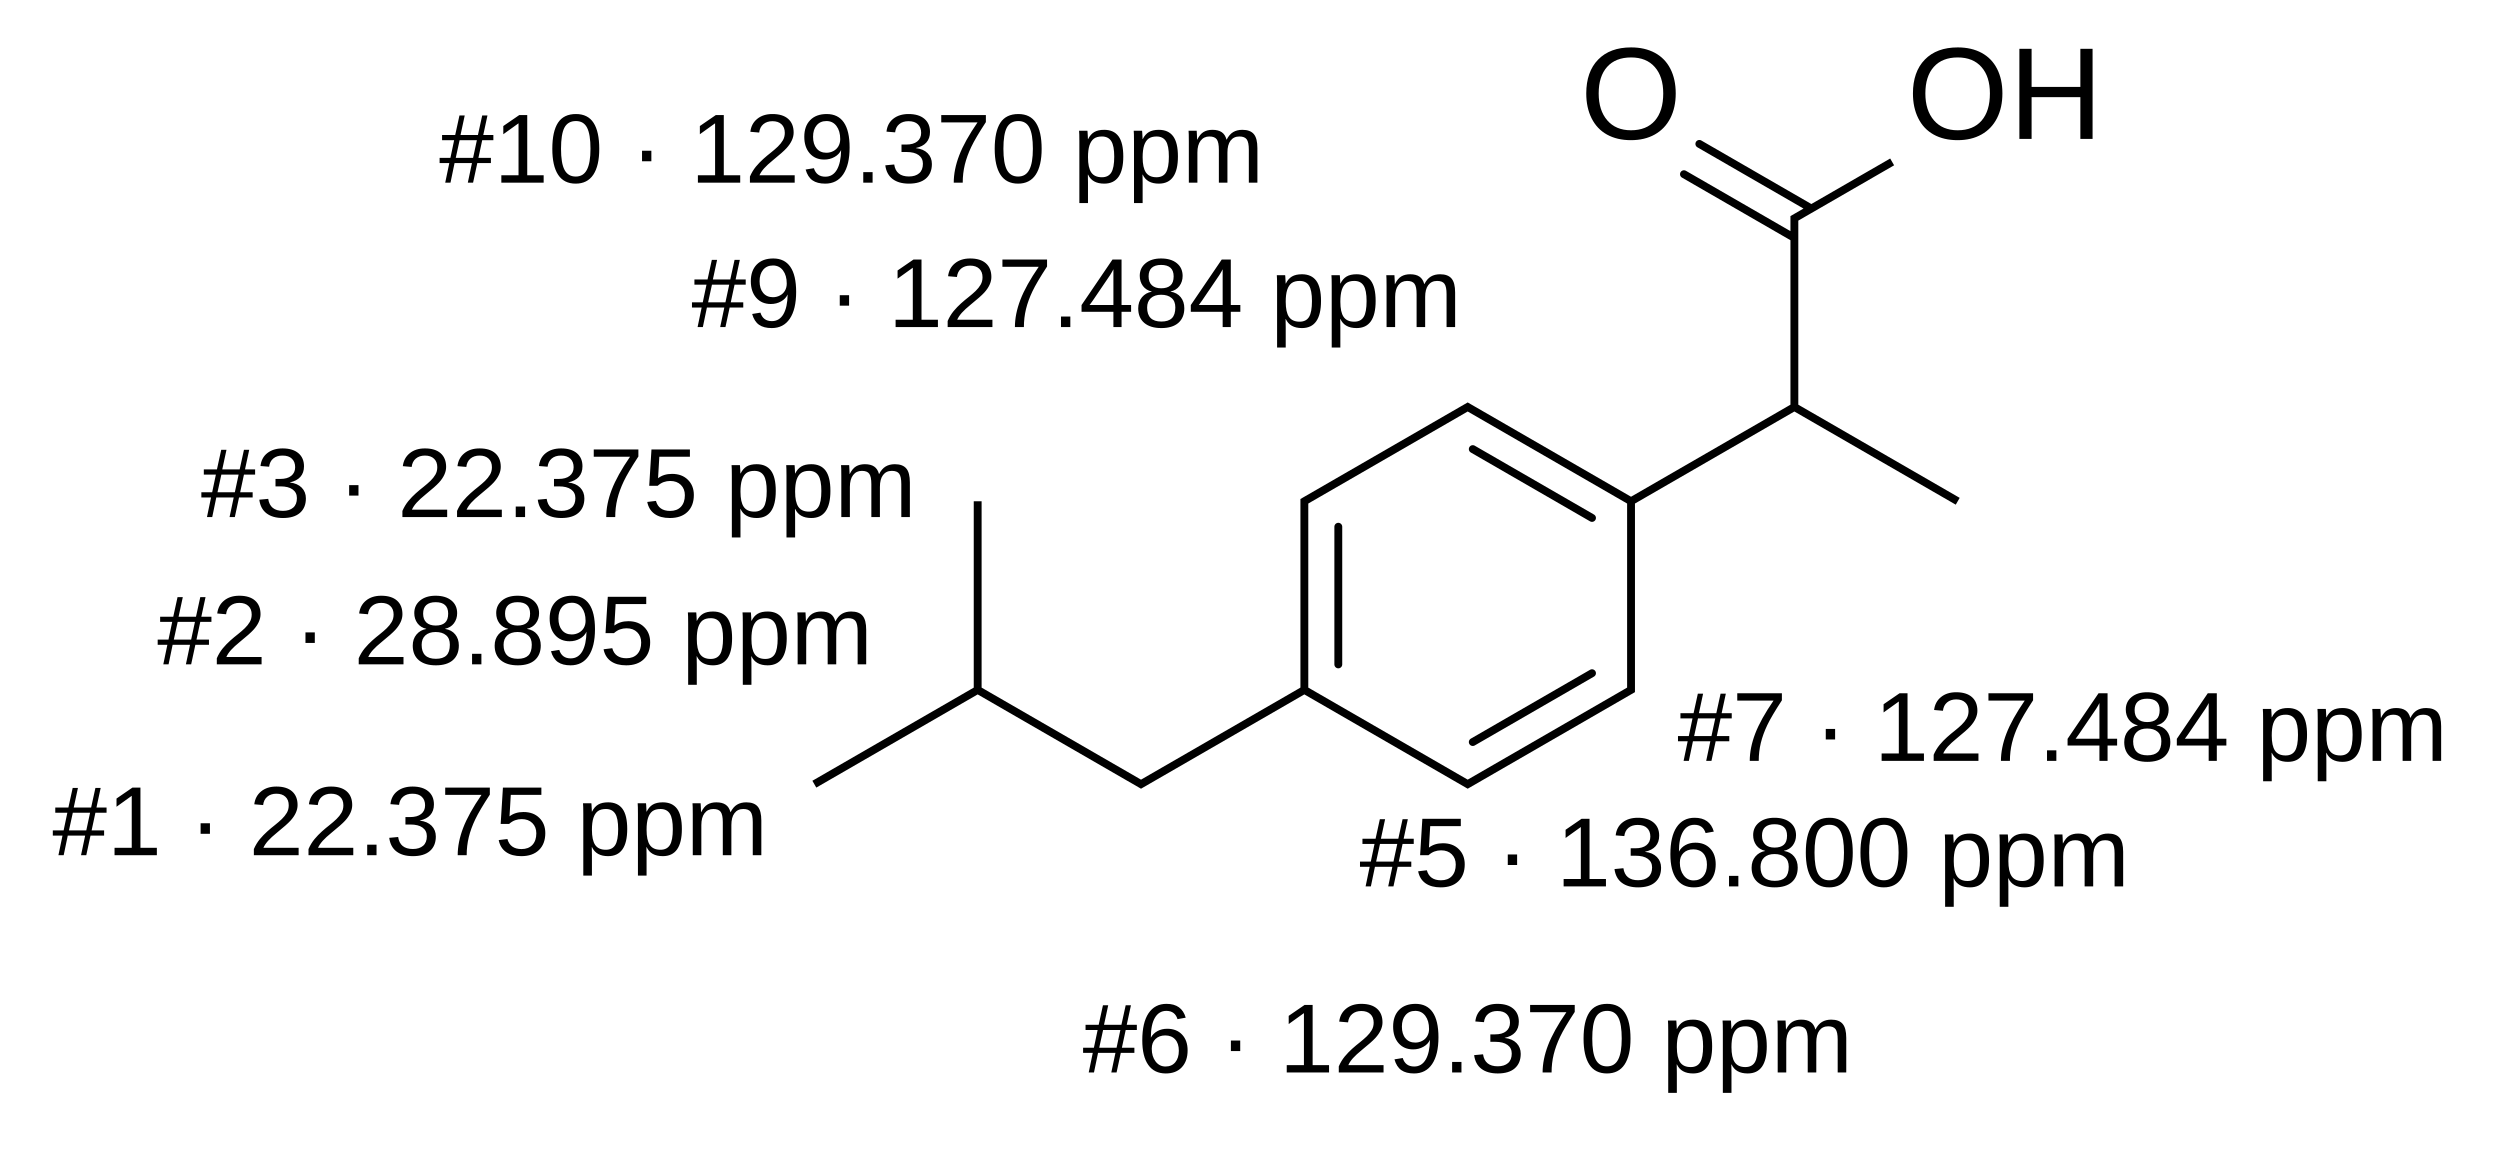
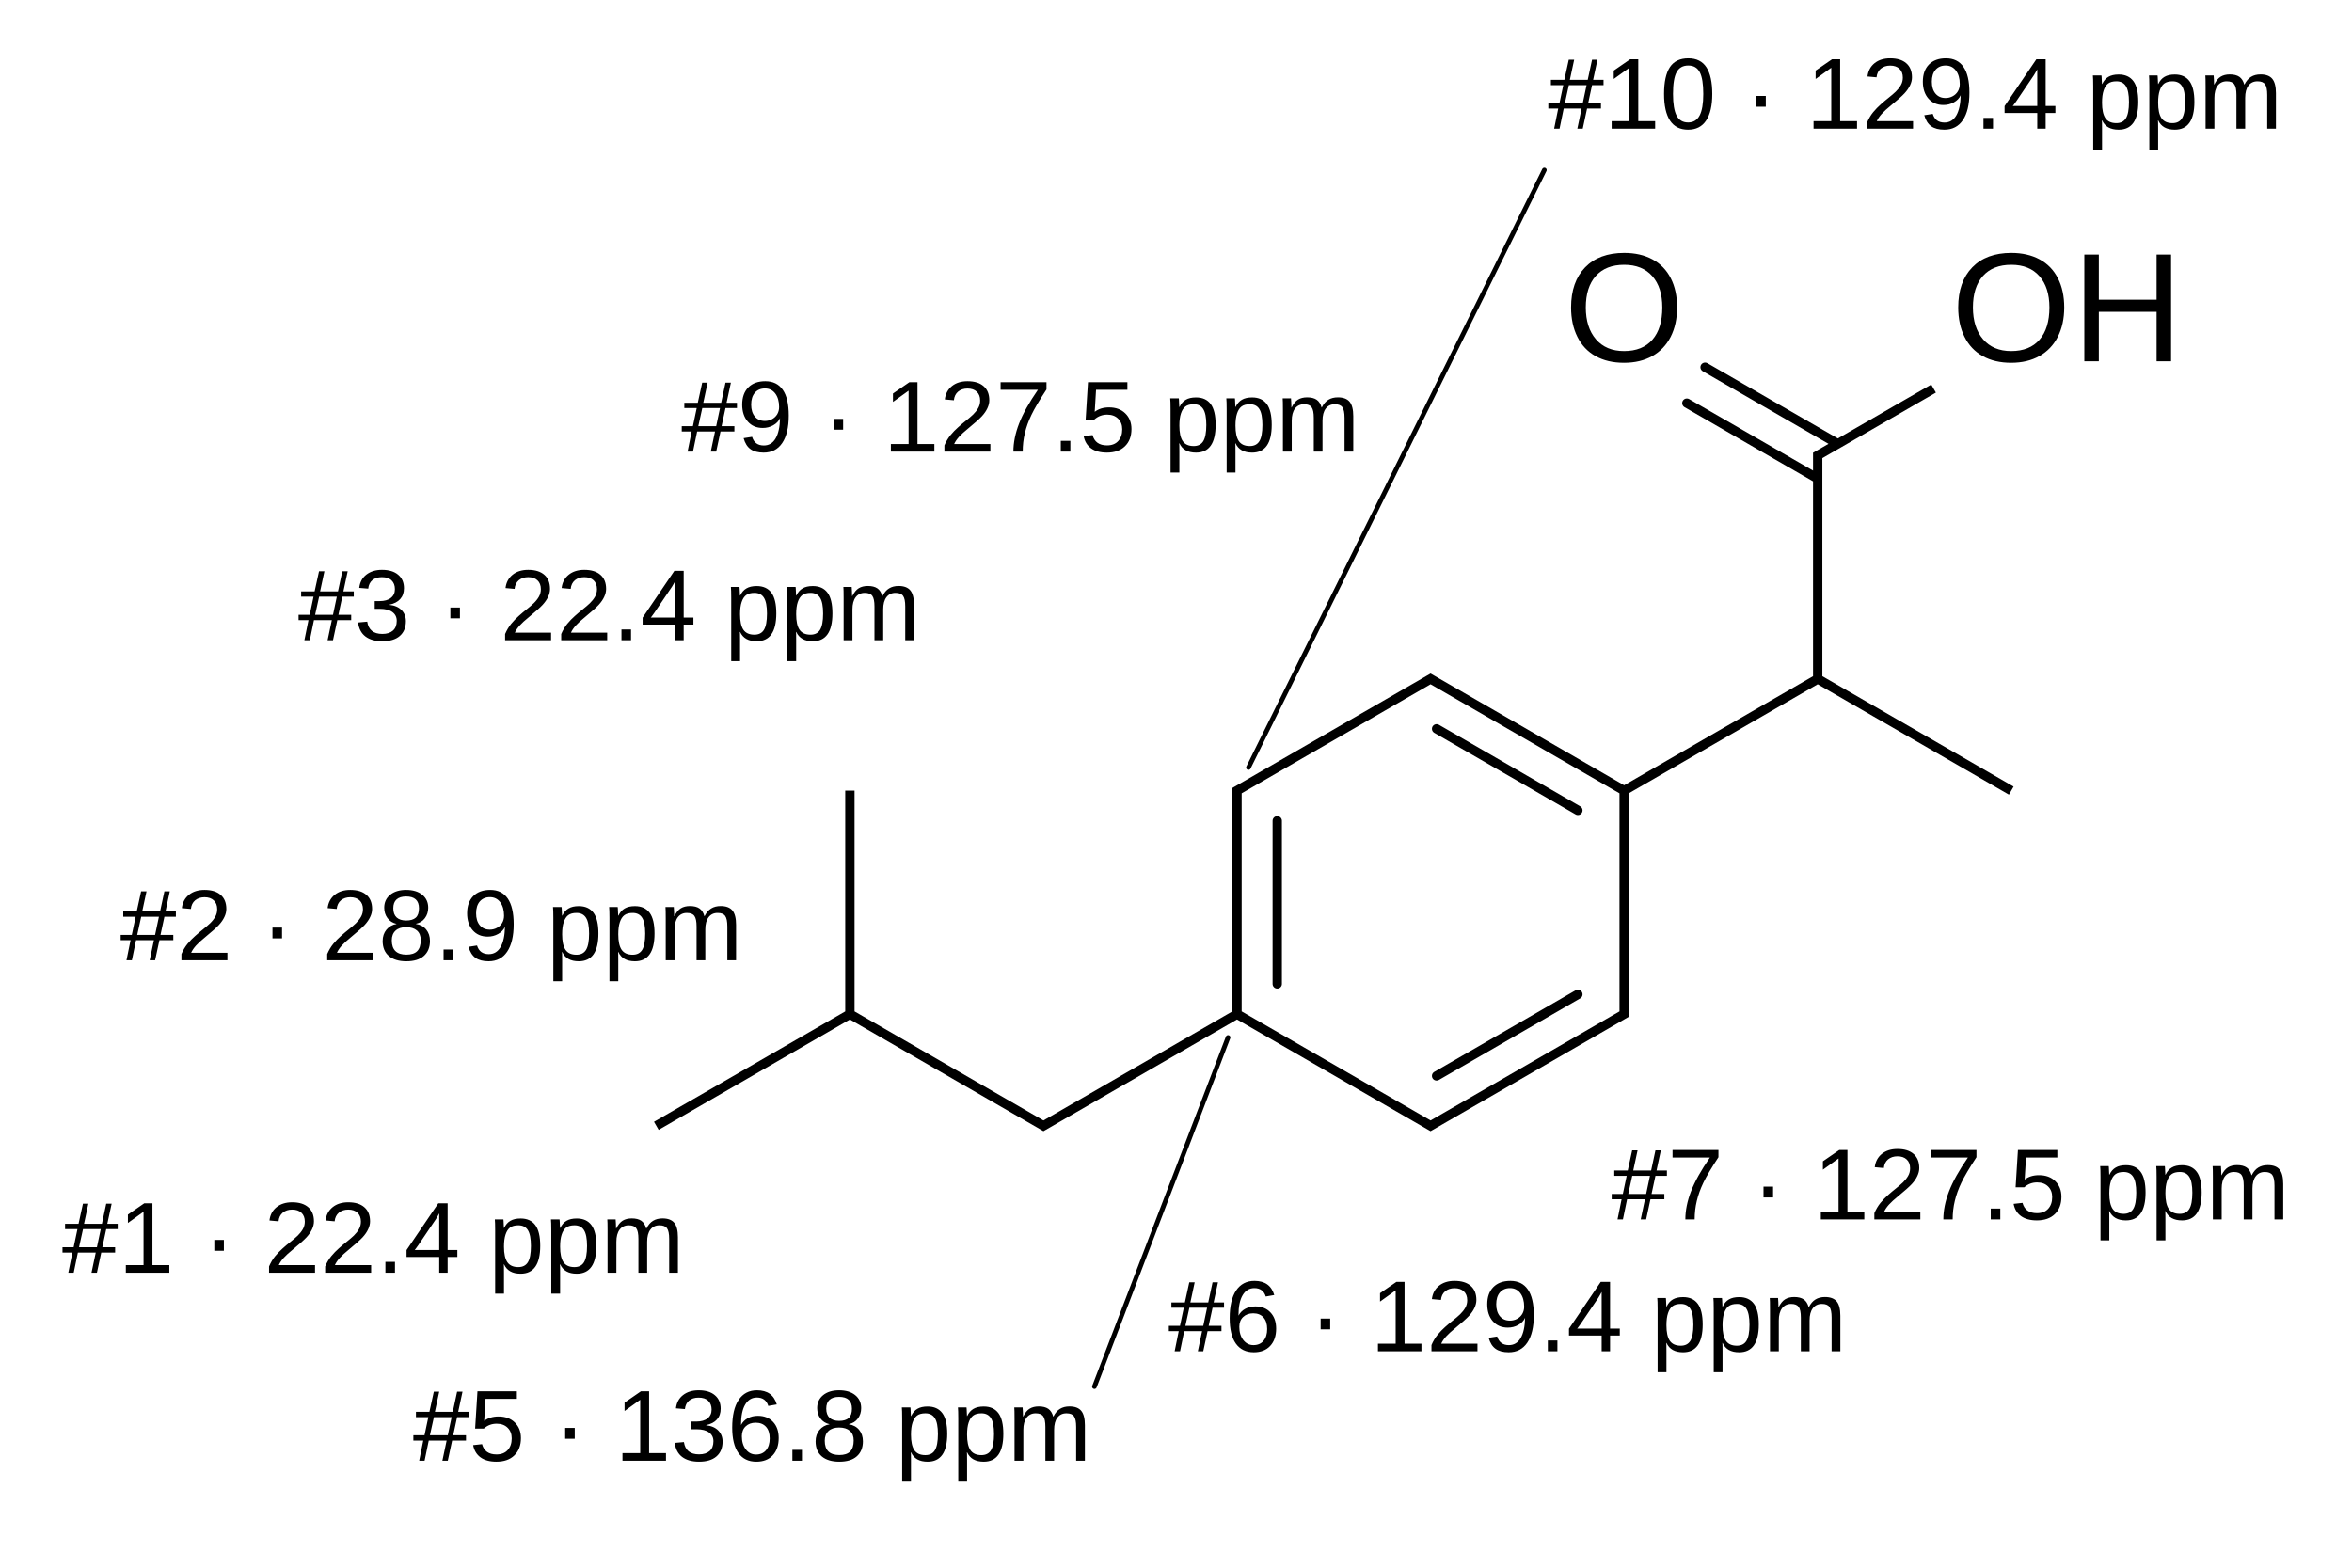
- <svg xmlns="http://www.w3.org/2000/svg" viewBox="-324.405 -114.424 556.706 260.103" width="190.871pt" height="89.178pt">
-   <rect x="-324.405" y="-114.424" width="556.706" height="260.103" fill="rgb(255,255,255)" />
+ <svg xmlns="http://www.w3.org/2000/svg" viewBox="-266.401 -151.399 441.975 294.534" width="151.534pt" height="100.983pt">
+   <rect x="-266.401" y="-151.399" width="441.975" height="294.534" fill="rgb(255,255,255)" />
  <line x1="3.555" y1="50.818" x2="30.108" y2="35.488" stroke="rgb(0,0,0)" stroke-width="1.75" stroke-linecap="round" />
  <line x1="30.108" y1="0.912" x2="3.555" y2="-14.418" stroke="rgb(0,0,0)" stroke-width="1.75" stroke-linecap="round" />
  <line x1="-26.388" y1="2.87" x2="-26.388" y2="33.53" stroke="rgb(0,0,0)" stroke-width="1.75" stroke-linecap="round" />
  <path d="M-142.63 60.958 L-106.694 40.21 L-106.694 39.2 L-107.569 38.695 L-143.505 59.442 Z M-105.819 38.695 L-105.819 -2.8 L-107.569 -2.8 L-107.569 38.695 L-106.694 39.2 Z M-106.694 40.21 L-70.321 61.21 L-70.321 59.19 L-105.819 38.695 L-106.694 39.2 Z M-70.321 61.21 L-33.948 40.21 L-33.948 39.2 L-34.823 38.695 L-70.321 59.19 Z M-33.948 40.21 L2.425 61.21 L2.425 59.19 L-33.073 38.695 L-33.948 39.2 Z M2.425 61.21 L39.673 39.705 L37.923 38.695 L2.425 59.19 Z M39.673 39.705 L39.673 -2.295 L38.798 -2.8 L37.923 -2.295 L37.923 38.695 Z M38.798 -3.81 L2.425 -24.81 L2.425 -22.79 L37.923 -2.295 L38.798 -2.8 Z M2.425 -24.81 L-34.823 -3.305 L-33.073 -2.295 L2.425 -22.79 Z M39.673 -2.295 L75.171 -22.79 L75.171 -23.8 L74.296 -24.305 L38.798 -3.81 L38.798 -2.8 Z M75.171 -22.79 L111.107 -2.042 L111.982 -3.558 L76.046 -24.305 L75.171 -23.8 Z M76.046 -24.305 L76.046 -65.295 L74.296 -66.305 L74.296 -24.305 L75.171 -23.8 Z M76.046 -59.92 L76.046 -61.94 L51.019 -76.39 L50.863 -76.46 L50.696 -76.499 L50.525 -76.505 L50.355 -76.477 L50.195 -76.417 L50.049 -76.326 L49.924 -76.209 L49.824 -76.069 L49.753 -75.913 L49.714 -75.746 L49.709 -75.575 L49.737 -75.405 L49.797 -75.245 L49.888 -75.099 L50.005 -74.974 L50.144 -74.874 Z M78.951 -66.972 L80.701 -67.982 L54.447 -83.14 L54.291 -83.211 L54.124 -83.25 L53.953 -83.255 L53.783 -83.227 L53.623 -83.167 L53.477 -83.076 L53.352 -82.959 L53.252 -82.82 L53.181 -82.663 L53.142 -82.496 L53.137 -82.325 L53.165 -82.156 L53.225 -81.995 L53.316 -81.85 L53.433 -81.724 L53.572 -81.624 Z M76.046 -65.295 L97.381 -77.613 L96.506 -79.128 L74.296 -66.305 Z M-34.823 -3.305 L-34.823 38.695 L-33.948 39.2 L-33.073 38.695 L-33.073 -2.295 Z " fill="rgb(0,0,0)" stroke="rgb(0,0,0)" stroke-width="0" stroke-linecap="round" stroke-linejoin="round" />
  <text xml:space="preserve" x="27.455" y="-102.758" font-family="Arial" font-size="29.167" font-weight="normal" font-style="normal" text-decoration="none" fill="rgb(0,0,0)" dominant-baseline="text-before-edge">O</text>
  <text xml:space="preserve" x="100.201" y="-102.758" font-family="Arial" font-size="29.167" font-weight="normal" font-style="normal" text-decoration="none" fill="rgb(0,0,0)" dominant-baseline="text-before-edge">O</text>
  <text xml:space="preserve" x="122.887" y="-102.758" font-family="Arial" font-size="29.167" font-weight="normal" font-style="normal" text-decoration="none" fill="rgb(0,0,0)" dominant-baseline="text-before-edge">H</text>
-   <text xml:space="preserve" x="-312.738" y="61.559" font-family="Arial" font-size="21.875" font-weight="normal" font-style="normal" text-decoration="none" fill="rgb(0,0,0)" dominant-baseline="text-before-edge">#1 · 22.375 ppm</text>
-   <text xml:space="preserve" x="-289.387" y="19.066" font-family="Arial" font-size="21.875" font-weight="normal" font-style="normal" text-decoration="none" fill="rgb(0,0,0)" dominant-baseline="text-before-edge">#2 · 28.895 ppm</text>
-   <text xml:space="preserve" x="-279.66" y="-13.738" font-family="Arial" font-size="21.875" font-weight="normal" font-style="normal" text-decoration="none" fill="rgb(0,0,0)" dominant-baseline="text-before-edge">#3 · 22.375 ppm</text>
-   <text xml:space="preserve" x="-21.651" y="68.506" font-family="Arial" font-size="21.875" font-weight="normal" font-style="normal" text-decoration="none" fill="rgb(0,0,0)" dominant-baseline="text-before-edge">#5 · 136.800 ppm</text>
-   <text xml:space="preserve" x="-83.313" y="109.95" font-family="Arial" font-size="21.875" font-weight="normal" font-style="normal" text-decoration="none" fill="rgb(0,0,0)" dominant-baseline="text-before-edge">#6 · 129.370 ppm</text>
-   <text xml:space="preserve" x="49.159" y="40.559" font-family="Arial" font-size="21.875" font-weight="normal" font-style="normal" text-decoration="none" fill="rgb(0,0,0)" dominant-baseline="text-before-edge">#7 · 127.484 ppm</text>
-   <text xml:space="preserve" x="-170.41" y="-56.036" font-family="Arial" font-size="21.875" font-weight="normal" font-style="normal" text-decoration="none" fill="rgb(0,0,0)" dominant-baseline="text-before-edge">#9 · 127.484 ppm</text>
-   <text xml:space="preserve" x="-226.605" y="-88.204" font-family="Arial" font-size="21.875" font-weight="normal" font-style="normal" text-decoration="none" fill="rgb(0,0,0)" dominant-baseline="text-before-edge">#10 · 129.370 ppm</text>
+   <text xml:space="preserve" x="-138.367" y="-79.04" font-family="Arial" font-size="18.958" font-weight="normal" font-style="normal" text-decoration="none" fill="rgb(0,0,0)" dominant-baseline="text-before-edge">#9 · 127.5 ppm</text>
+   <text xml:space="preserve" x="36.383" y="65.267" font-family="Arial" font-size="18.958" font-weight="normal" font-style="normal" text-decoration="none" fill="rgb(0,0,0)" dominant-baseline="text-before-edge">#7 · 127.5 ppm</text>
+   <text xml:space="preserve" x="-46.841" y="90.057" font-family="Arial" font-size="18.958" font-weight="normal" font-style="normal" text-decoration="none" fill="rgb(0,0,0)" dominant-baseline="text-before-edge">#6 · 129.4 ppm</text>
+   <line x1="-35.632" y1="43.601" x2="-60.741" y2="109.213" stroke="rgb(0,0,0)" stroke-width="0.875" stroke-linecap="round" />
+   <text xml:space="preserve" x="-188.801" y="110.614" font-family="Arial" font-size="18.958" font-weight="normal" font-style="normal" text-decoration="none" fill="rgb(0,0,0)" dominant-baseline="text-before-edge">#5 · 136.8 ppm</text>
+   <text xml:space="preserve" x="-254.734" y="75.282" font-family="Arial" font-size="18.958" font-weight="normal" font-style="normal" text-decoration="none" fill="rgb(0,0,0)" dominant-baseline="text-before-edge">#1 · 22.4 ppm</text>
+   <text xml:space="preserve" x="-243.803" y="16.57" font-family="Arial" font-size="18.958" font-weight="normal" font-style="normal" text-decoration="none" fill="rgb(0,0,0)" dominant-baseline="text-before-edge">#2 · 28.9 ppm</text>
+   <line x1="-31.797" y1="-7.144" x2="23.806" y2="-119.43" stroke="rgb(0,0,0)" stroke-width="0.875" stroke-linecap="round" />
+   <text xml:space="preserve" x="24.471" y="-139.733" font-family="Arial" font-size="18.958" font-weight="normal" font-style="normal" text-decoration="none" fill="rgb(0,0,0)" dominant-baseline="text-before-edge">#10 · 129.4 ppm</text>
+   <text xml:space="preserve" x="-210.376" y="-43.588" font-family="Arial" font-size="18.958" font-weight="normal" font-style="normal" text-decoration="none" fill="rgb(0,0,0)" dominant-baseline="text-before-edge">#3 · 22.4 ppm</text>
</svg>
